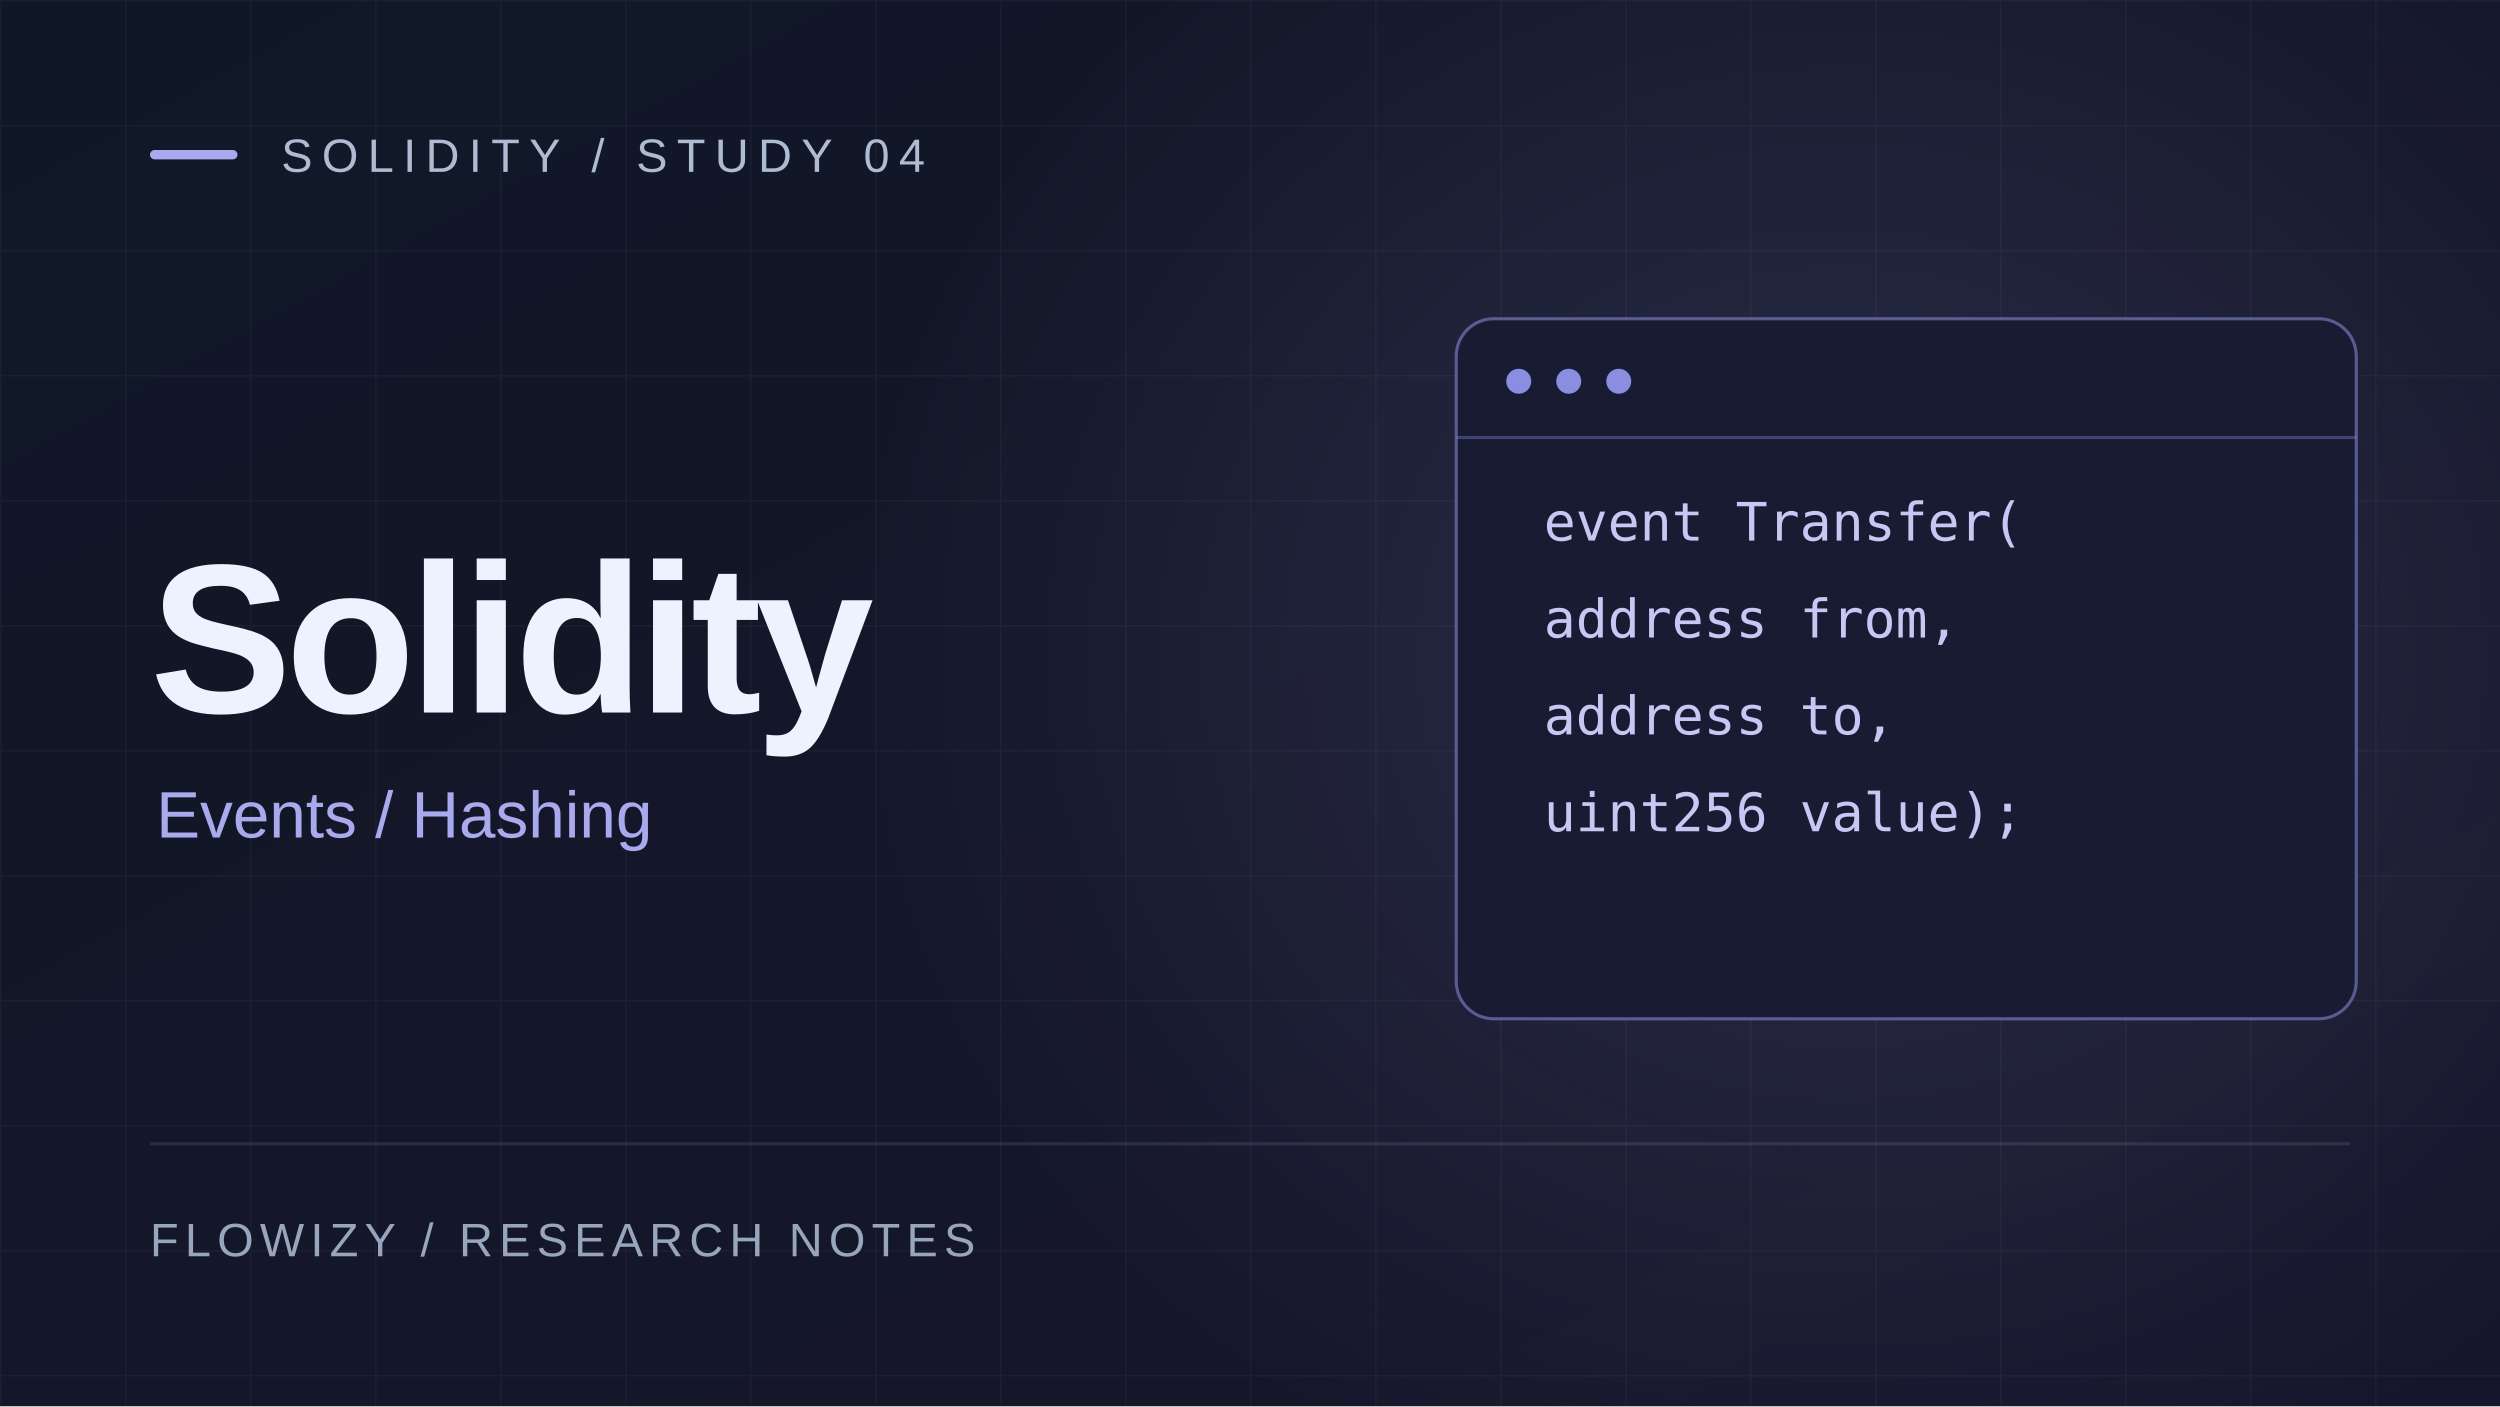
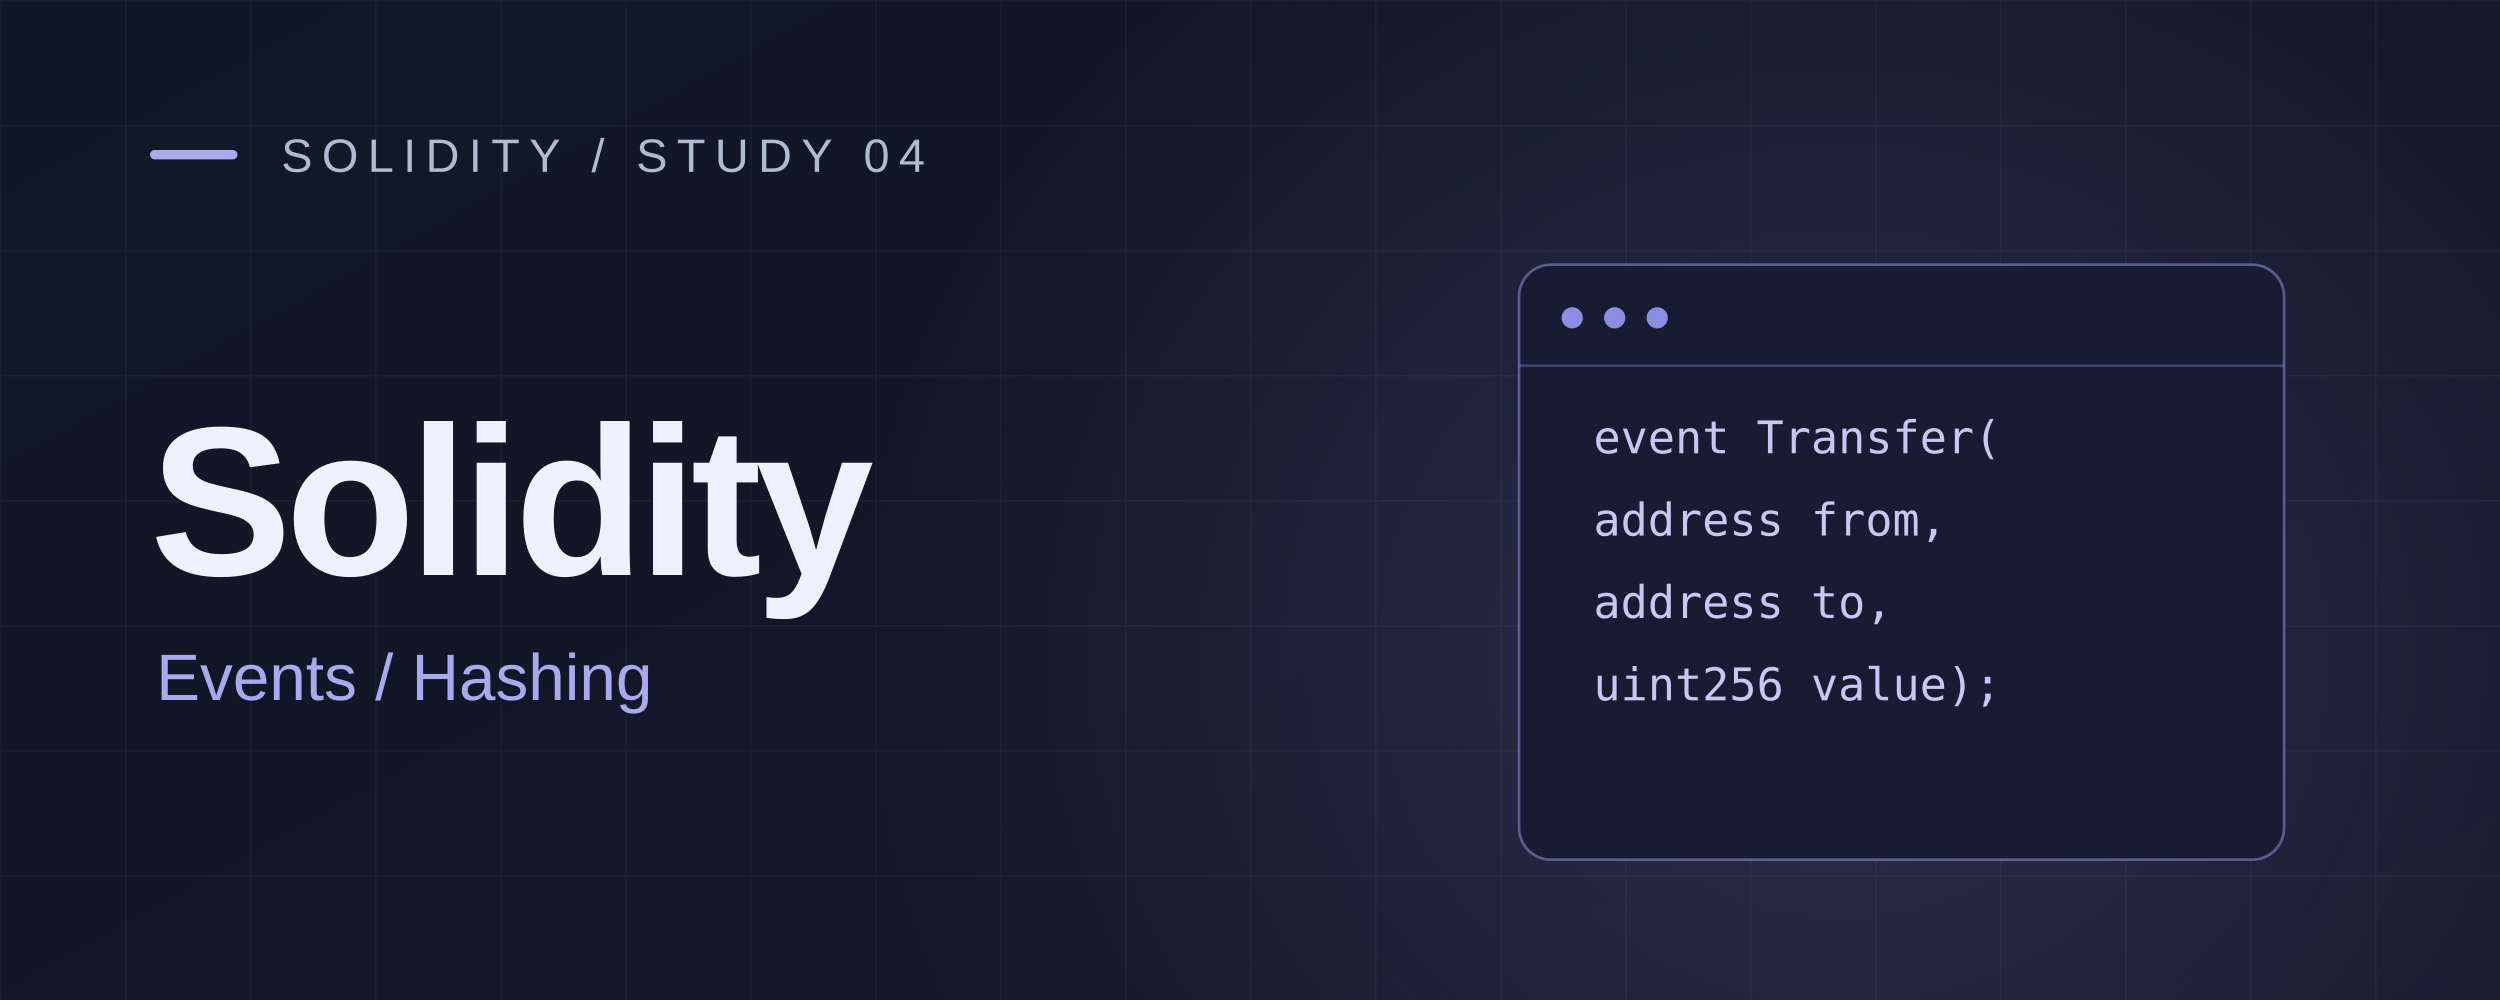
- <svg xmlns="http://www.w3.org/2000/svg" viewBox="0 0 800 450" width="800" height="450">
+ <svg xmlns="http://www.w3.org/2000/svg" viewBox="0 0 800 320" width="800" height="320">
  <defs>
    <linearGradient id="bg" x2="1" y2="1">
      <stop stop-color="#101827" />
      <stop offset="1" stop-color="#17152b" />
    </linearGradient>
    <radialGradient id="glow">
      <stop stop-color="#a8aaed" stop-opacity=".16" />
      <stop offset="1" stop-color="#a8aaed" stop-opacity="0" />
    </radialGradient>
    <pattern id="grid" width="40" height="40" patternUnits="userSpaceOnUse">
      <path d="M40 0H0V40" fill="none" stroke="#cad4ef" stroke-opacity=".045" />
    </pattern>
  </defs>
  <rect width="800" height="450" fill="url(#bg)" />
  <rect width="800" height="450" fill="url(#grid)" />
  <ellipse cx="590" cy="210" rx="320" ry="290" fill="url(#glow)" />
  <rect x="48" y="48" width="28" height="3" rx="1.5" fill="#a8aaed" />
  <g font-family="Arial, Helvetica, sans-serif">
    <text x="90" y="55" fill="#aebbd1" font-size="15" letter-spacing="3">SOLIDITY / STUDY 04</text>
-     <text x="48" y="228" fill="#eef2ff" font-size="68" font-weight="700" letter-spacing="-2">Solidity</text>
-     <text x="50" y="268" fill="#a8aaed" font-size="21">Events / Hashing</text>
+     <text x="48" y="184" fill="#eef2ff" font-size="68" font-weight="700" letter-spacing="-2">Solidity</text>
+     <text x="50" y="224" fill="#a8aaed" font-size="21">Events / Hashing</text>
  </g>
-   <rect x="466" y="102" width="288" height="224" rx="12" fill="#181c33" stroke="#8b8ee0" stroke-opacity=".55" />
-   <path d="M466 140H754" stroke="#8b8ee0" stroke-opacity=".35" />
-   <g fill="#8b8ee0">
-     <circle cx="486" cy="122" r="4" />
-     <circle cx="502" cy="122" r="4" />
-     <circle cx="518" cy="122" r="4" />
+   <g transform="translate(90 -2) scale(.85)">
+     <rect x="466" y="102" width="288" height="224" rx="12" fill="#181c33" stroke="#8b8ee0" stroke-opacity=".55" />
+     <path d="M466 140H754" stroke="#8b8ee0" stroke-opacity=".35" />
+     <g fill="#8b8ee0">
+       <circle cx="486" cy="122" r="4" />
+       <circle cx="502" cy="122" r="4" />
+       <circle cx="518" cy="122" r="4" />
+     </g>
+     <g fill="#c6c8f3" font-family="monospace" font-size="17">
+       <text x="494" y="173">event Transfer(</text>
+       <text x="494" y="204">  address from,</text>
+       <text x="494" y="235">  address to,</text>
+       <text x="494" y="266">  uint256 value);</text>
+     </g>
  </g>
-   <g fill="#c6c8f3" font-family="monospace" font-size="17">
-     <text x="494" y="173">event Transfer(</text>
-     <text x="494" y="204">  address from,</text>
-     <text x="494" y="235">  address to,</text>
-     <text x="494" y="266">  uint256 value);</text>
-   </g>
-   <path d="M48 366H752" stroke="#cad4ef" stroke-opacity=".12" />
-   <text x="48" y="402" fill="#97a6bd" font-family="Arial, Helvetica, sans-serif" font-size="15" letter-spacing="2">FLOWIZY / RESEARCH NOTES</text>
</svg>
